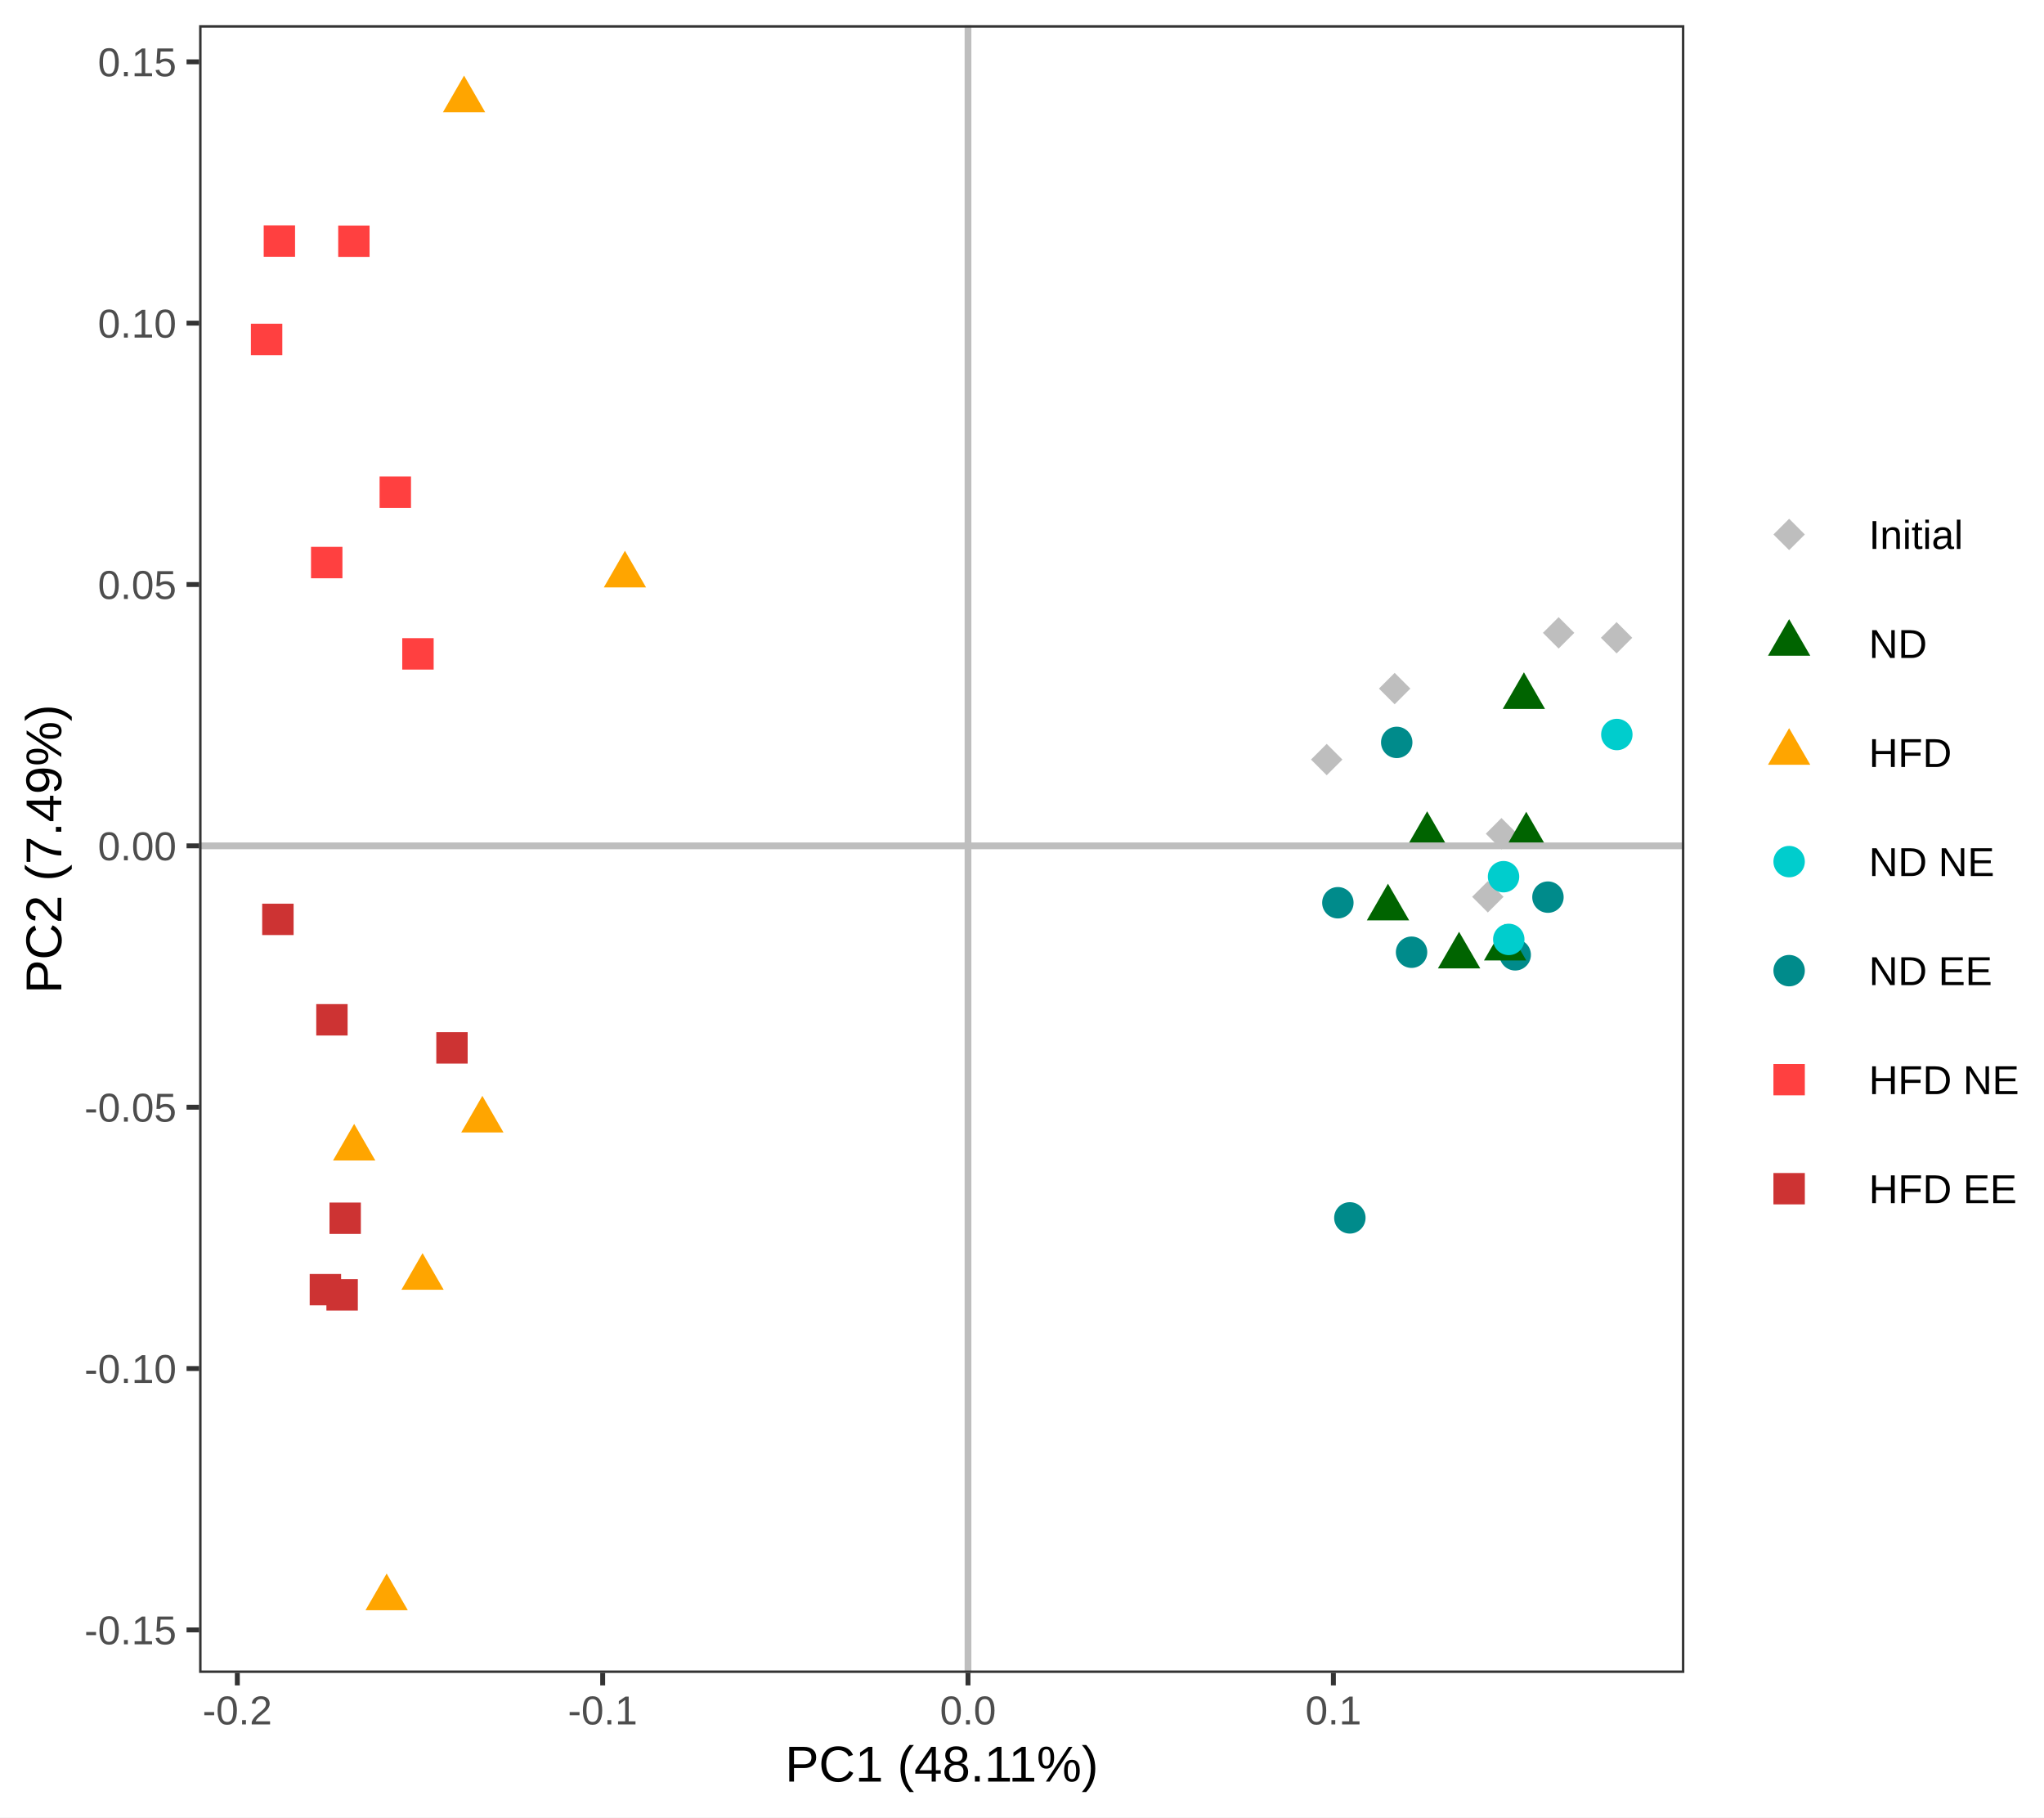
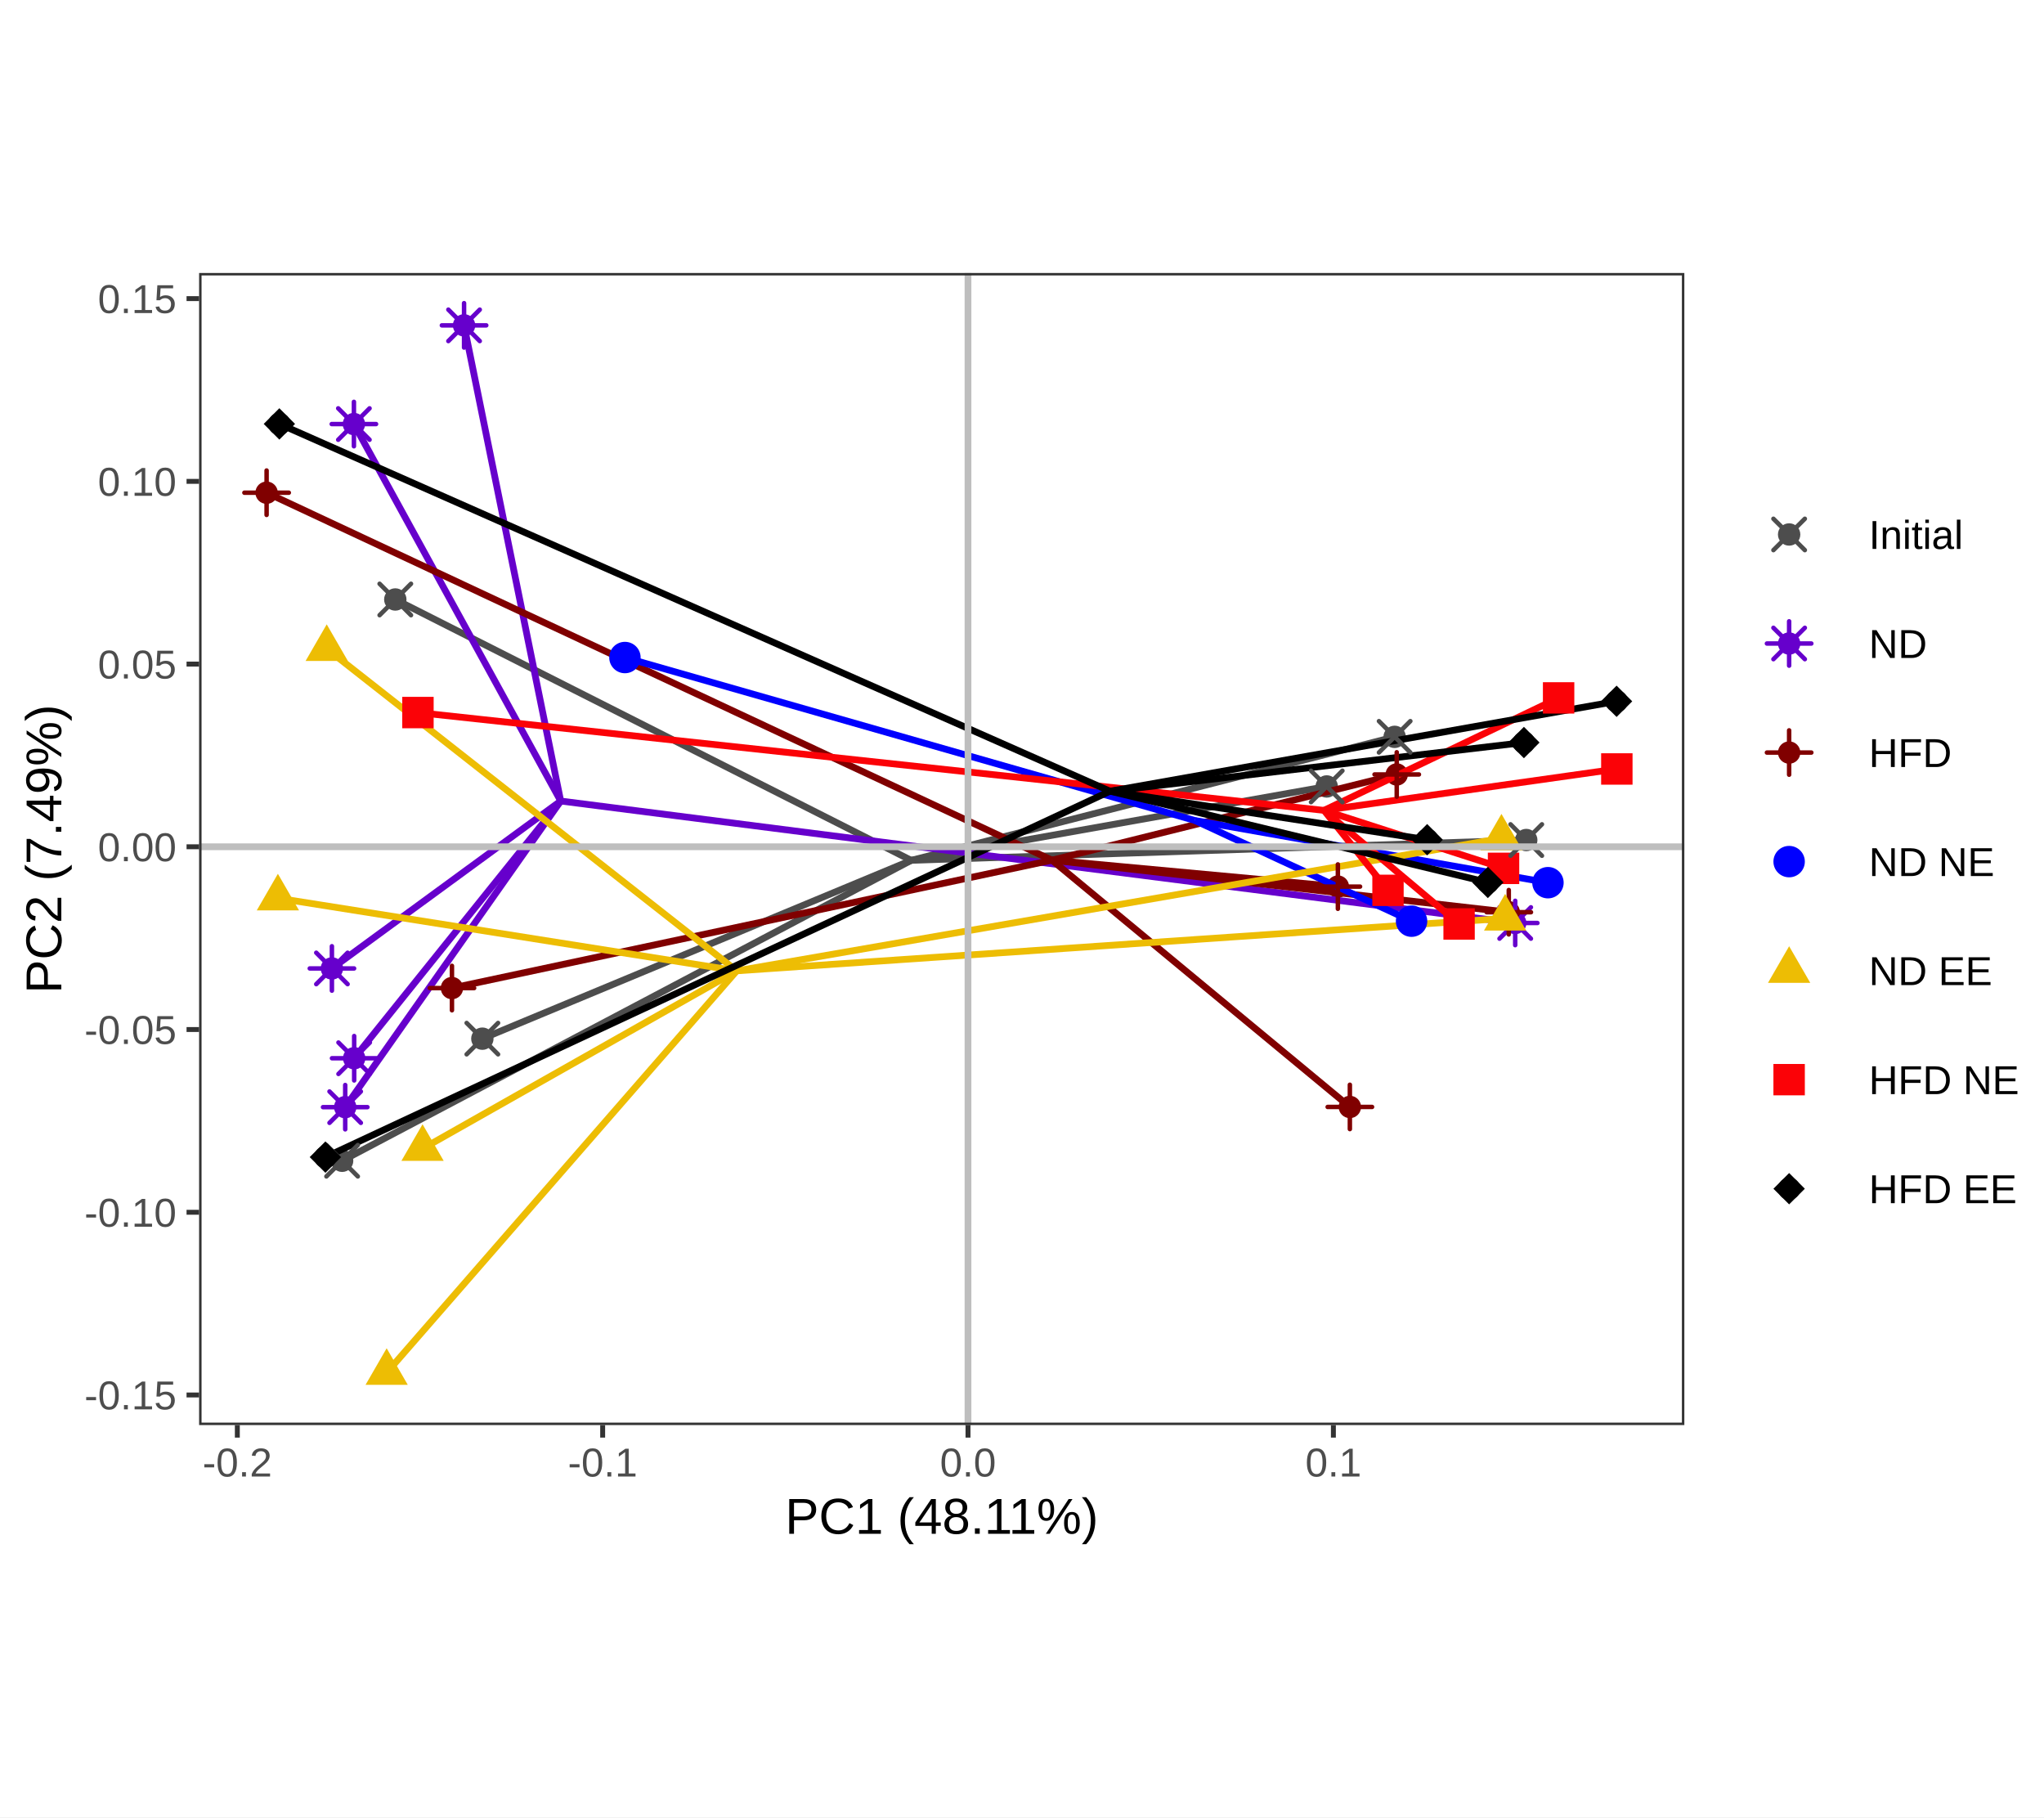
<svg xmlns="http://www.w3.org/2000/svg" class="svglite" width="324.00pt" height="288.00pt" viewBox="0 0 324.00 288.00">
  <defs>
    <style type="text/css">
    .svglite line, .svglite polyline, .svglite polygon, .svglite path, .svglite rect, .svglite circle {
      fill: none;
      stroke: #000000;
      stroke-linecap: round;
      stroke-linejoin: round;
      stroke-miterlimit: 10.00;
    }
  </style>
  </defs>
  <rect width="100%" height="100%" style="stroke: none; fill: #FFFFFF;" />
  <defs>
    <clipPath id="cpMC4wMHwzMjQuMDB8MC4wMHwyODguMDA=">
      <rect x="0.00" y="0.00" width="324.00" height="288.00" />
    </clipPath>
  </defs>
  <g clip-path="url(#cpMC4wMHwzMjQuMDB8MC4wMHwyODguMDA=)">
-     <rect x="0.00" y="0.00" width="324.00" height="288.00" style="stroke-width: 0.78; stroke: #FFFFFF; fill: #FFFFFF;" />
-   </g>
-   <defs>
-     <clipPath id="cpMzEuNTZ8MjY2Ljk5fDMuOTl8MjY1LjEw">
-       <rect x="31.56" y="3.99" width="235.43" height="261.12" />
+ </g>
+   <defs>
+     <clipPath id="cpMC4wMHwzMjQuMDB8MzkuMjd8MjQ4Ljcz">
+       <rect x="0.00" y="39.27" width="324.00" height="209.45" />
    </clipPath>
  </defs>
-   <g clip-path="url(#cpMzEuNTZ8MjY2Ljk5fDMuOTl8MjY1LjEw)">
-     <rect x="31.56" y="3.99" width="235.43" height="261.12" style="stroke-width: 0.78; stroke: none; fill: #FFFFFF;" />
-     <polygon points="49.09,206.86 54.07,206.86 54.07,201.89 49.09,201.89 " style="stroke-width: 0.71; stroke: none; fill: #CD3333;" />
-     <polygon points="76.46,173.66 79.81,179.46 73.11,179.46 " style="stroke-width: 0.71; stroke: none; fill: #FFA500;" />
-     <polygon points="207.81,120.37 210.30,117.88 212.79,120.37 210.30,122.86 " style="stroke-width: 0.71; stroke: none; fill: #BEBEBE;" />
-     <polygon points="51.74,207.69 56.72,207.69 56.72,202.71 51.74,202.71 " style="stroke-width: 0.71; stroke: none; fill: #CD3333;" />
-     <circle cx="212.07" cy="143.06" r="2.49" style="stroke-width: 0.71; stroke: none; fill: #008B8B;" />
-     <polygon points="60.17,80.48 65.15,80.48 65.15,75.50 60.17,75.50 " style="stroke-width: 0.71; stroke: none; fill: #FF4040;" />
-     <polygon points="66.98,198.58 70.33,204.39 63.63,204.39 " style="stroke-width: 0.71; stroke: none; fill: #FFA500;" />
-     <polygon points="41.56,148.18 46.54,148.18 46.54,143.21 41.56,143.21 " style="stroke-width: 0.71; stroke: none; fill: #CD3333;" />
-     <polygon points="61.29,249.36 64.64,255.17 57.94,255.17 " style="stroke-width: 0.71; stroke: none; fill: #FFA500;" />
-     <circle cx="240.18" cy="151.31" r="2.49" style="stroke-width: 0.71; stroke: none; fill: #008B8B;" />
-     <polygon points="218.58,109.12 221.07,106.63 223.56,109.12 221.07,111.61 " style="stroke-width: 0.71; stroke: none; fill: #BEBEBE;" />
-     <polygon points="238.58,146.39 241.93,152.20 235.23,152.20 " style="stroke-width: 0.71; stroke: none; fill: #006400;" />
-     <polygon points="233.35,142.12 235.84,139.64 238.33,142.12 235.84,144.61 " style="stroke-width: 0.71; stroke: none; fill: #BEBEBE;" />
-     <circle cx="245.37" cy="142.17" r="2.49" style="stroke-width: 0.71; stroke: none; fill: #008B8B;" />
-     <polygon points="235.52,132.12 238.00,129.63 240.49,132.12 238.00,134.61 " style="stroke-width: 0.71; stroke: none; fill: #BEBEBE;" />
-     <polygon points="241.93,128.64 245.28,134.45 238.58,134.45 " style="stroke-width: 0.71; stroke: none; fill: #006400;" />
-     <polygon points="50.13,164.10 55.10,164.10 55.10,159.12 50.13,159.12 " style="stroke-width: 0.71; stroke: none; fill: #CD3333;" />
-     <circle cx="221.40" cy="117.65" r="2.49" style="stroke-width: 0.71; stroke: none; fill: #008B8B;" />
-     <polygon points="52.23,195.54 57.20,195.54 57.20,190.57 52.23,190.57 " style="stroke-width: 0.71; stroke: none; fill: #CD3333;" />
-     <polygon points="56.14,178.10 59.49,183.90 52.79,183.90 " style="stroke-width: 0.71; stroke: none; fill: #FFA500;" />
-     <polygon points="49.30,91.64 54.28,91.64 54.28,86.66 49.30,86.66 " style="stroke-width: 0.71; stroke: none; fill: #FF4040;" />
-     <circle cx="223.75" cy="150.90" r="2.49" style="stroke-width: 0.71; stroke: none; fill: #008B8B;" />
-     <polygon points="39.77,56.28 44.75,56.28 44.75,51.30 39.77,51.30 " style="stroke-width: 0.71; stroke: none; fill: #FF4040;" />
-     <circle cx="239.16" cy="148.87" r="2.49" style="stroke-width: 0.71; stroke: none; fill: #00CDCD;" />
-     <polygon points="220.01,140.04 223.37,145.85 216.66,145.85 " style="stroke-width: 0.71; stroke: none; fill: #006400;" />
-     <polygon points="53.61,40.71 58.58,40.71 58.58,35.74 53.61,35.74 " style="stroke-width: 0.71; stroke: none; fill: #FF4040;" />
-     <circle cx="256.29" cy="116.40" r="2.49" style="stroke-width: 0.71; stroke: none; fill: #00CDCD;" />
-     <polygon points="244.57,100.29 247.06,97.80 249.55,100.29 247.06,102.78 " style="stroke-width: 0.71; stroke: none; fill: #BEBEBE;" />
-     <polygon points="231.28,147.66 234.64,153.46 227.93,153.46 " style="stroke-width: 0.71; stroke: none; fill: #006400;" />
-     <circle cx="238.33" cy="138.93" r="2.49" style="stroke-width: 0.71; stroke: none; fill: #00CDCD;" />
-     <polygon points="226.22,128.57 229.57,134.38 222.87,134.38 " style="stroke-width: 0.71; stroke: none; fill: #006400;" />
-     <polygon points="63.76,106.11 68.74,106.11 68.74,101.13 63.76,101.13 " style="stroke-width: 0.71; stroke: none; fill: #FF4040;" />
-     <polygon points="41.80,40.69 46.77,40.69 46.77,35.71 41.80,35.71 " style="stroke-width: 0.71; stroke: none; fill: #FF4040;" />
-     <polygon points="73.56,11.98 76.91,17.79 70.21,17.79 " style="stroke-width: 0.71; stroke: none; fill: #FFA500;" />
-     <polygon points="253.76,101.07 256.25,98.58 258.73,101.07 256.25,103.55 " style="stroke-width: 0.71; stroke: none; fill: #BEBEBE;" />
-     <polygon points="69.16,168.55 74.13,168.55 74.13,163.57 69.16,163.57 " style="stroke-width: 0.71; stroke: none; fill: #CD3333;" />
-     <polygon points="99.06,87.28 102.41,93.09 95.71,93.09 " style="stroke-width: 0.71; stroke: none; fill: #FFA500;" />
-     <circle cx="213.97" cy="193.00" r="2.49" style="stroke-width: 0.71; stroke: none; fill: #008B8B;" />
-     <polygon points="241.56,106.54 244.91,112.35 238.20,112.35 " style="stroke-width: 0.71; stroke: none; fill: #006400;" />
-     <line x1="31.56" y1="134.04" x2="266.99" y2="134.04" style="stroke-width: 1.07; stroke: #BEBEBE; stroke-linecap: butt;" />
-     <line x1="153.44" y1="265.10" x2="153.44" y2="3.99" style="stroke-width: 1.07; stroke: #BEBEBE; stroke-linecap: butt;" />
-     <rect x="31.56" y="3.99" width="235.43" height="261.12" style="stroke-width: 0.78; stroke: #333333;" />
+   <g clip-path="url(#cpMC4wMHwzMjQuMDB8MzkuMjd8MjQ4Ljcz)">
+     <rect x="0.00" y="39.27" width="324.00" height="209.45" style="stroke-width: 0.78; stroke: #FFFFFF; fill: #FFFFFF;" />
  </g>
  <g clip-path="url(#cpMC4wMHwzMjQuMDB8MC4wMHwyODguMDA=)">
-     <text x="27.97" y="260.58" text-anchor="end" style="font-size: 6.40px; fill: #4D4D4D; font-family: Arial;" textLength="14.58px" lengthAdjust="spacingAndGlyphs">-0.15</text>
-     <text x="27.97" y="219.16" text-anchor="end" style="font-size: 6.40px; fill: #4D4D4D; font-family: Arial;" textLength="14.58px" lengthAdjust="spacingAndGlyphs">-0.10</text>
-     <text x="27.97" y="177.75" text-anchor="end" style="font-size: 6.40px; fill: #4D4D4D; font-family: Arial;" textLength="14.58px" lengthAdjust="spacingAndGlyphs">-0.05</text>
-     <text x="27.97" y="136.33" text-anchor="end" style="font-size: 6.40px; fill: #4D4D4D; font-family: Arial;" textLength="12.45px" lengthAdjust="spacingAndGlyphs">0.00</text>
-     <text x="27.97" y="94.92" text-anchor="end" style="font-size: 6.40px; fill: #4D4D4D; font-family: Arial;" textLength="12.45px" lengthAdjust="spacingAndGlyphs">0.05</text>
-     <text x="27.97" y="53.50" text-anchor="end" style="font-size: 6.40px; fill: #4D4D4D; font-family: Arial;" textLength="12.45px" lengthAdjust="spacingAndGlyphs">0.10</text>
-     <text x="27.97" y="12.09" text-anchor="end" style="font-size: 6.40px; fill: #4D4D4D; font-family: Arial;" textLength="12.45px" lengthAdjust="spacingAndGlyphs">0.15</text>
-     <polyline points="29.57,258.29 31.56,258.29 " style="stroke-width: 0.78; stroke: #333333; stroke-linecap: butt;" />
-     <polyline points="29.57,216.87 31.56,216.87 " style="stroke-width: 0.78; stroke: #333333; stroke-linecap: butt;" />
-     <polyline points="29.57,175.46 31.56,175.46 " style="stroke-width: 0.78; stroke: #333333; stroke-linecap: butt;" />
-     <polyline points="29.57,134.04 31.56,134.04 " style="stroke-width: 0.78; stroke: #333333; stroke-linecap: butt;" />
-     <polyline points="29.57,92.63 31.56,92.63 " style="stroke-width: 0.78; stroke: #333333; stroke-linecap: butt;" />
-     <polyline points="29.57,51.21 31.56,51.21 " style="stroke-width: 0.78; stroke: #333333; stroke-linecap: butt;" />
-     <polyline points="29.57,9.80 31.56,9.80 " style="stroke-width: 0.78; stroke: #333333; stroke-linecap: butt;" />
-     <polyline points="37.62,267.09 37.62,265.10 " style="stroke-width: 0.78; stroke: #333333; stroke-linecap: butt;" />
-     <polyline points="95.53,267.09 95.53,265.10 " style="stroke-width: 0.78; stroke: #333333; stroke-linecap: butt;" />
-     <polyline points="153.44,267.09 153.44,265.10 " style="stroke-width: 0.78; stroke: #333333; stroke-linecap: butt;" />
-     <polyline points="211.36,267.09 211.36,265.10 " style="stroke-width: 0.78; stroke: #333333; stroke-linecap: butt;" />
-     <text x="37.62" y="273.27" text-anchor="middle" style="font-size: 6.40px; fill: #4D4D4D; font-family: Arial;" textLength="11.02px" lengthAdjust="spacingAndGlyphs">-0.2</text>
-     <text x="95.53" y="273.27" text-anchor="middle" style="font-size: 6.40px; fill: #4D4D4D; font-family: Arial;" textLength="11.02px" lengthAdjust="spacingAndGlyphs">-0.1</text>
-     <text x="153.44" y="273.27" text-anchor="middle" style="font-size: 6.40px; fill: #4D4D4D; font-family: Arial;" textLength="8.89px" lengthAdjust="spacingAndGlyphs">0.0</text>
-     <text x="211.36" y="273.27" text-anchor="middle" style="font-size: 6.40px; fill: #4D4D4D; font-family: Arial;" textLength="8.89px" lengthAdjust="spacingAndGlyphs">0.1</text>
-     <text x="149.28" y="282.33" text-anchor="middle" style="font-size: 8.00px; font-family: Arial;" textLength="49.66px" lengthAdjust="spacingAndGlyphs">PC1 (48.11%)</text>
+ </g>
+   <defs>
+     <clipPath id="cpMzEuNTZ8MjY2Ljk5fDQzLjI2fDIyNS44Mw==">
+       <rect x="31.56" y="43.26" width="235.43" height="182.57" />
+     </clipPath>
+   </defs>
+   <g clip-path="url(#cpMzEuNTZ8MjY2Ljk5fDQzLjI2fDIyNS44Mw==)">
+     <rect x="31.56" y="43.26" width="235.43" height="182.57" style="stroke-width: 0.78; stroke: none; fill: #FFFFFF;" />
+     <circle cx="210.30" cy="124.63" r="1.42" style="stroke-width: 0.71; stroke: #4D4D4D; fill: #4D4D4D;" />
+     <circle cx="76.46" cy="164.60" r="1.42" style="stroke-width: 0.71; stroke: #4D4D4D; fill: #4D4D4D;" />
+     <circle cx="54.23" cy="183.95" r="1.42" style="stroke-width: 0.71; stroke: #4D4D4D; fill: #4D4D4D;" />
+     <circle cx="62.66" cy="95.00" r="1.42" style="stroke-width: 0.71; stroke: #4D4D4D; fill: #4D4D4D;" />
+     <circle cx="221.07" cy="116.77" r="1.42" style="stroke-width: 0.71; stroke: #4D4D4D; fill: #4D4D4D;" />
+     <circle cx="240.18" cy="146.27" r="1.42" style="stroke-width: 0.71; stroke: #6600CC; fill: #6600CC;" />
+     <circle cx="52.61" cy="153.47" r="1.42" style="stroke-width: 0.71; stroke: #6600CC; fill: #6600CC;" />
+     <circle cx="54.72" cy="175.45" r="1.42" style="stroke-width: 0.71; stroke: #6600CC; fill: #6600CC;" />
+     <circle cx="56.14" cy="167.70" r="1.42" style="stroke-width: 0.71; stroke: #6600CC; fill: #6600CC;" />
+     <circle cx="56.10" cy="67.20" r="1.42" style="stroke-width: 0.71; stroke: #6600CC; fill: #6600CC;" />
+     <circle cx="73.56" cy="51.56" r="1.42" style="stroke-width: 0.71; stroke: #6600CC; fill: #6600CC;" />
+     <circle cx="71.64" cy="156.58" r="1.42" style="stroke-width: 0.71; stroke: #800000; fill: #800000;" />
+     <circle cx="221.40" cy="122.73" r="1.42" style="stroke-width: 0.71; stroke: #800000; fill: #800000;" />
+     <circle cx="42.26" cy="78.08" r="1.42" style="stroke-width: 0.71; stroke: #800000; fill: #800000;" />
+     <circle cx="239.16" cy="144.56" r="1.42" style="stroke-width: 0.71; stroke: #800000; fill: #800000;" />
+     <circle cx="213.97" cy="175.42" r="1.42" style="stroke-width: 0.71; stroke: #800000; fill: #800000;" />
+     <circle cx="212.07" cy="140.50" r="1.42" style="stroke-width: 0.71; stroke: #800000; fill: #800000;" />
+     <circle cx="245.37" cy="139.88" r="1.42" style="stroke-width: 0.71; stroke: #0000FF; fill: #0000FF;" />
+     <circle cx="223.75" cy="145.98" r="1.42" style="stroke-width: 0.71; stroke: #0000FF; fill: #0000FF;" />
+     <circle cx="99.06" cy="104.20" r="1.42" style="stroke-width: 0.71; stroke: #0000FF; fill: #0000FF;" />
+     <circle cx="44.05" cy="142.34" r="1.42" style="stroke-width: 0.71; stroke: #EDBD04; fill: #EDBD04;" />
+     <circle cx="238.58" cy="145.53" r="1.42" style="stroke-width: 0.71; stroke: #EDBD04; fill: #EDBD04;" />
+     <circle cx="66.98" cy="182.03" r="1.42" style="stroke-width: 0.71; stroke: #EDBD04; fill: #EDBD04;" />
+     <circle cx="61.29" cy="217.53" r="1.42" style="stroke-width: 0.71; stroke: #EDBD04; fill: #EDBD04;" />
+     <circle cx="238.00" cy="132.85" r="1.42" style="stroke-width: 0.71; stroke: #EDBD04; fill: #EDBD04;" />
+     <circle cx="51.79" cy="102.80" r="1.42" style="stroke-width: 0.71; stroke: #EDBD04; fill: #EDBD04;" />
+     <circle cx="220.01" cy="141.10" r="1.42" style="stroke-width: 0.71; stroke: #FB0207; fill: #FB0207;" />
+     <circle cx="256.29" cy="121.86" r="1.42" style="stroke-width: 0.71; stroke: #FB0207; fill: #FB0207;" />
+     <circle cx="247.06" cy="110.60" r="1.42" style="stroke-width: 0.71; stroke: #FB0207; fill: #FB0207;" />
+     <circle cx="238.33" cy="137.61" r="1.42" style="stroke-width: 0.71; stroke: #FB0207; fill: #FB0207;" />
+     <circle cx="66.25" cy="112.92" r="1.42" style="stroke-width: 0.71; stroke: #FB0207; fill: #FB0207;" />
+     <circle cx="44.28" cy="67.18" r="1.42" style="stroke-width: 0.71; fill: #000000;" />
+     <circle cx="256.25" cy="111.14" r="1.42" style="stroke-width: 0.71; fill: #000000;" />
+     <circle cx="241.56" cy="117.67" r="1.42" style="stroke-width: 0.71; fill: #000000;" />
+     <circle cx="226.22" cy="133.07" r="1.42" style="stroke-width: 0.71; fill: #000000;" />
+     <circle cx="51.58" cy="183.37" r="1.42" style="stroke-width: 0.71; fill: #000000;" />
+     <circle cx="235.84" cy="139.84" r="1.42" style="stroke-width: 0.71; fill: #000000;" />
+     <circle cx="241.93" cy="133.12" r="1.42" style="stroke-width: 0.71; stroke: #4D4D4D; fill: #4D4D4D;" />
+     <circle cx="231.28" cy="146.42" r="1.42" style="stroke-width: 0.71; stroke: #FB0207; fill: #FB0207;" />
+     <line x1="144.44" y1="136.34" x2="210.30" y2="124.63" style="stroke-width: 1.07; stroke: #4D4D4D; stroke-linecap: butt;" />
+     <line x1="144.44" y1="136.34" x2="76.46" y2="164.60" style="stroke-width: 1.07; stroke: #4D4D4D; stroke-linecap: butt;" />
+     <line x1="144.44" y1="136.34" x2="54.23" y2="183.95" style="stroke-width: 1.07; stroke: #4D4D4D; stroke-linecap: butt;" />
+     <line x1="144.44" y1="136.34" x2="62.66" y2="95.00" style="stroke-width: 1.07; stroke: #4D4D4D; stroke-linecap: butt;" />
+     <line x1="144.44" y1="136.34" x2="221.07" y2="116.77" style="stroke-width: 1.07; stroke: #4D4D4D; stroke-linecap: butt;" />
+     <line x1="144.44" y1="136.34" x2="241.93" y2="133.12" style="stroke-width: 1.07; stroke: #4D4D4D; stroke-linecap: butt;" />
+     <line x1="88.88" y1="126.94" x2="240.18" y2="146.27" style="stroke-width: 1.07; stroke: #6600CC; stroke-linecap: butt;" />
+     <line x1="88.88" y1="126.94" x2="52.61" y2="153.47" style="stroke-width: 1.07; stroke: #6600CC; stroke-linecap: butt;" />
+     <line x1="88.88" y1="126.94" x2="54.72" y2="175.45" style="stroke-width: 1.07; stroke: #6600CC; stroke-linecap: butt;" />
+     <line x1="88.88" y1="126.94" x2="56.14" y2="167.70" style="stroke-width: 1.07; stroke: #6600CC; stroke-linecap: butt;" />
+     <line x1="88.88" y1="126.94" x2="56.10" y2="67.20" style="stroke-width: 1.07; stroke: #6600CC; stroke-linecap: butt;" />
+     <line x1="88.88" y1="126.94" x2="73.56" y2="51.56" style="stroke-width: 1.07; stroke: #6600CC; stroke-linecap: butt;" />
+     <line x1="166.75" y1="136.31" x2="71.64" y2="156.58" style="stroke-width: 1.07; stroke: #800000; stroke-linecap: butt;" />
+     <line x1="166.75" y1="136.31" x2="221.40" y2="122.73" style="stroke-width: 1.07; stroke: #800000; stroke-linecap: butt;" />
+     <line x1="166.75" y1="136.31" x2="42.26" y2="78.08" style="stroke-width: 1.07; stroke: #800000; stroke-linecap: butt;" />
+     <line x1="166.75" y1="136.31" x2="239.16" y2="144.56" style="stroke-width: 1.07; stroke: #800000; stroke-linecap: butt;" />
+     <line x1="166.75" y1="136.31" x2="213.97" y2="175.42" style="stroke-width: 1.07; stroke: #800000; stroke-linecap: butt;" />
+     <line x1="166.75" y1="136.31" x2="212.07" y2="140.50" style="stroke-width: 1.07; stroke: #800000; stroke-linecap: butt;" />
+     <line x1="189.39" y1="130.02" x2="245.37" y2="139.88" style="stroke-width: 1.07; stroke: #0000FF; stroke-linecap: butt;" />
+     <line x1="189.39" y1="130.02" x2="223.75" y2="145.98" style="stroke-width: 1.07; stroke: #0000FF; stroke-linecap: butt;" />
+     <line x1="189.39" y1="130.02" x2="99.06" y2="104.20" style="stroke-width: 1.07; stroke: #0000FF; stroke-linecap: butt;" />
+     <line x1="116.78" y1="153.85" x2="44.05" y2="142.34" style="stroke-width: 1.07; stroke: #EDBD04; stroke-linecap: butt;" />
+     <line x1="116.78" y1="153.85" x2="238.58" y2="145.53" style="stroke-width: 1.07; stroke: #EDBD04; stroke-linecap: butt;" />
+     <line x1="116.78" y1="153.85" x2="66.98" y2="182.03" style="stroke-width: 1.07; stroke: #EDBD04; stroke-linecap: butt;" />
+     <line x1="116.78" y1="153.85" x2="61.29" y2="217.53" style="stroke-width: 1.07; stroke: #EDBD04; stroke-linecap: butt;" />
+     <line x1="116.78" y1="153.85" x2="238.00" y2="132.85" style="stroke-width: 1.07; stroke: #EDBD04; stroke-linecap: butt;" />
+     <line x1="116.78" y1="153.85" x2="51.79" y2="102.80" style="stroke-width: 1.07; stroke: #EDBD04; stroke-linecap: butt;" />
+     <line x1="209.87" y1="128.42" x2="220.01" y2="141.10" style="stroke-width: 1.07; stroke: #FB0207; stroke-linecap: butt;" />
+     <line x1="209.87" y1="128.42" x2="256.29" y2="121.86" style="stroke-width: 1.07; stroke: #FB0207; stroke-linecap: butt;" />
+     <line x1="209.87" y1="128.42" x2="247.06" y2="110.60" style="stroke-width: 1.07; stroke: #FB0207; stroke-linecap: butt;" />
+     <line x1="209.87" y1="128.42" x2="238.33" y2="137.61" style="stroke-width: 1.07; stroke: #FB0207; stroke-linecap: butt;" />
+     <line x1="209.87" y1="128.42" x2="66.25" y2="112.92" style="stroke-width: 1.07; stroke: #FB0207; stroke-linecap: butt;" />
+     <line x1="209.87" y1="128.42" x2="231.28" y2="146.42" style="stroke-width: 1.07; stroke: #FB0207; stroke-linecap: butt;" />
+     <line x1="175.95" y1="125.38" x2="44.28" y2="67.18" style="stroke-width: 1.07; stroke-linecap: butt;" />
+     <line x1="175.95" y1="125.38" x2="256.25" y2="111.14" style="stroke-width: 1.07; stroke-linecap: butt;" />
+     <line x1="175.95" y1="125.38" x2="241.56" y2="117.67" style="stroke-width: 1.07; stroke-linecap: butt;" />
+     <line x1="175.95" y1="125.38" x2="226.22" y2="133.07" style="stroke-width: 1.07; stroke-linecap: butt;" />
+     <line x1="175.95" y1="125.38" x2="51.58" y2="183.37" style="stroke-width: 1.07; stroke-linecap: butt;" />
+     <line x1="175.95" y1="125.38" x2="235.84" y2="139.84" style="stroke-width: 1.07; stroke-linecap: butt;" />
+     <line x1="207.81" y1="127.12" x2="212.79" y2="122.14" style="stroke-width: 0.71; stroke: #4D4D4D;" />
+     <line x1="207.81" y1="122.14" x2="212.79" y2="127.12" style="stroke-width: 0.71; stroke: #4D4D4D;" />
+     <line x1="73.97" y1="167.08" x2="78.95" y2="162.11" style="stroke-width: 0.71; stroke: #4D4D4D;" />
+     <line x1="73.97" y1="162.11" x2="78.95" y2="167.08" style="stroke-width: 0.71; stroke: #4D4D4D;" />
+     <line x1="51.74" y1="186.43" x2="56.72" y2="181.46" style="stroke-width: 0.71; stroke: #4D4D4D;" />
+     <line x1="51.74" y1="181.46" x2="56.72" y2="186.43" style="stroke-width: 0.71; stroke: #4D4D4D;" />
+     <line x1="60.17" y1="97.49" x2="65.15" y2="92.51" style="stroke-width: 0.71; stroke: #4D4D4D;" />
+     <line x1="60.17" y1="92.51" x2="65.15" y2="97.49" style="stroke-width: 0.71; stroke: #4D4D4D;" />
+     <line x1="218.58" y1="119.25" x2="223.56" y2="114.28" style="stroke-width: 0.71; stroke: #4D4D4D;" />
+     <line x1="218.58" y1="114.28" x2="223.56" y2="119.25" style="stroke-width: 0.71; stroke: #4D4D4D;" />
+     <line x1="237.69" y1="148.75" x2="242.67" y2="143.78" style="stroke-width: 0.71; stroke: #6600CC;" />
+     <line x1="237.69" y1="143.78" x2="242.67" y2="148.75" style="stroke-width: 0.71; stroke: #6600CC;" />
+     <line x1="236.66" y1="146.27" x2="243.70" y2="146.27" style="stroke-width: 0.71; stroke: #6600CC;" />
+     <line x1="240.18" y1="149.78" x2="240.18" y2="142.75" style="stroke-width: 0.71; stroke: #6600CC;" />
+     <line x1="50.13" y1="155.96" x2="55.10" y2="150.98" style="stroke-width: 0.71; stroke: #6600CC;" />
+     <line x1="50.13" y1="150.98" x2="55.10" y2="155.96" style="stroke-width: 0.71; stroke: #6600CC;" />
+     <line x1="49.10" y1="153.47" x2="56.13" y2="153.47" style="stroke-width: 0.71; stroke: #6600CC;" />
+     <line x1="52.61" y1="156.99" x2="52.61" y2="149.95" style="stroke-width: 0.71; stroke: #6600CC;" />
+     <line x1="52.23" y1="177.94" x2="57.20" y2="172.97" style="stroke-width: 0.71; stroke: #6600CC;" />
+     <line x1="52.23" y1="172.97" x2="57.20" y2="177.94" style="stroke-width: 0.71; stroke: #6600CC;" />
+     <line x1="51.20" y1="175.45" x2="58.24" y2="175.45" style="stroke-width: 0.71; stroke: #6600CC;" />
+     <line x1="54.72" y1="178.97" x2="54.72" y2="171.94" style="stroke-width: 0.71; stroke: #6600CC;" />
+     <line x1="53.65" y1="170.19" x2="58.63" y2="165.21" style="stroke-width: 0.71; stroke: #6600CC;" />
+     <line x1="53.65" y1="165.21" x2="58.63" y2="170.19" style="stroke-width: 0.71; stroke: #6600CC;" />
+     <line x1="52.62" y1="167.70" x2="59.66" y2="167.70" style="stroke-width: 0.71; stroke: #6600CC;" />
+     <line x1="56.14" y1="171.22" x2="56.14" y2="164.18" style="stroke-width: 0.71; stroke: #6600CC;" />
+     <line x1="53.61" y1="69.69" x2="58.58" y2="64.71" style="stroke-width: 0.71; stroke: #6600CC;" />
+     <line x1="53.61" y1="64.71" x2="58.58" y2="69.69" style="stroke-width: 0.71; stroke: #6600CC;" />
+     <line x1="52.58" y1="67.20" x2="59.61" y2="67.20" style="stroke-width: 0.71; stroke: #6600CC;" />
+     <line x1="56.10" y1="70.72" x2="56.10" y2="63.68" style="stroke-width: 0.71; stroke: #6600CC;" />
+     <line x1="71.07" y1="54.05" x2="76.05" y2="49.07" style="stroke-width: 0.71; stroke: #6600CC;" />
+     <line x1="71.07" y1="49.07" x2="76.05" y2="54.05" style="stroke-width: 0.71; stroke: #6600CC;" />
+     <line x1="70.04" y1="51.56" x2="77.08" y2="51.56" style="stroke-width: 0.71; stroke: #6600CC;" />
+     <line x1="73.56" y1="55.08" x2="73.56" y2="48.04" style="stroke-width: 0.71; stroke: #6600CC;" />
+     <line x1="68.12" y1="156.58" x2="75.16" y2="156.58" style="stroke-width: 0.71; stroke: #800000;" />
+     <line x1="71.64" y1="160.10" x2="71.64" y2="153.06" style="stroke-width: 0.71; stroke: #800000;" />
+     <line x1="217.88" y1="122.73" x2="224.92" y2="122.73" style="stroke-width: 0.71; stroke: #800000;" />
+     <line x1="221.40" y1="126.25" x2="221.40" y2="119.21" style="stroke-width: 0.71; stroke: #800000;" />
+     <line x1="38.74" y1="78.08" x2="45.78" y2="78.08" style="stroke-width: 0.71; stroke: #800000;" />
+     <line x1="42.26" y1="81.60" x2="42.26" y2="74.56" style="stroke-width: 0.71; stroke: #800000;" />
+     <line x1="235.65" y1="144.56" x2="242.68" y2="144.56" style="stroke-width: 0.71; stroke: #800000;" />
+     <line x1="239.16" y1="148.08" x2="239.16" y2="141.04" style="stroke-width: 0.71; stroke: #800000;" />
+     <line x1="210.45" y1="175.42" x2="217.49" y2="175.42" style="stroke-width: 0.71; stroke: #800000;" />
+     <line x1="213.97" y1="178.93" x2="213.97" y2="171.90" style="stroke-width: 0.71; stroke: #800000;" />
+     <line x1="208.55" y1="140.50" x2="215.59" y2="140.50" style="stroke-width: 0.71; stroke: #800000;" />
+     <line x1="212.07" y1="144.02" x2="212.07" y2="136.98" style="stroke-width: 0.71; stroke: #800000;" />
+     <circle cx="245.37" cy="139.88" r="2.49" style="stroke-width: 0.71; stroke: none; fill: #0000FF;" />
+     <circle cx="223.75" cy="145.98" r="2.49" style="stroke-width: 0.71; stroke: none; fill: #0000FF;" />
+     <circle cx="99.06" cy="104.20" r="2.49" style="stroke-width: 0.71; stroke: none; fill: #0000FF;" />
+     <polygon points="44.05,138.47 47.40,144.27 40.70,144.27 " style="stroke-width: 0.71; stroke: none; fill: #EDBD04;" />
+     <polygon points="238.58,141.66 241.93,147.47 235.23,147.47 " style="stroke-width: 0.71; stroke: none; fill: #EDBD04;" />
+     <polygon points="66.98,178.16 70.33,183.96 63.63,183.96 " style="stroke-width: 0.71; stroke: none; fill: #EDBD04;" />
+     <polygon points="61.29,213.66 64.64,219.46 57.94,219.46 " style="stroke-width: 0.71; stroke: none; fill: #EDBD04;" />
+     <polygon points="238.00,128.98 241.35,134.78 234.65,134.78 " style="stroke-width: 0.71; stroke: none; fill: #EDBD04;" />
+     <polygon points="51.79,98.94 55.14,104.74 48.44,104.74 " style="stroke-width: 0.71; stroke: none; fill: #EDBD04;" />
+     <polygon points="217.53,143.58 222.50,143.58 222.50,138.61 217.53,138.61 " style="stroke-width: 0.71; stroke: none; fill: #FB0207;" />
+     <polygon points="253.80,124.35 258.78,124.35 258.78,119.37 253.80,119.37 " style="stroke-width: 0.71; stroke: none; fill: #FB0207;" />
+     <polygon points="244.57,113.08 249.55,113.08 249.55,108.11 244.57,108.11 " style="stroke-width: 0.71; stroke: none; fill: #FB0207;" />
+     <polygon points="235.84,140.10 240.82,140.10 240.82,135.12 235.84,135.12 " style="stroke-width: 0.71; stroke: none; fill: #FB0207;" />
+     <polygon points="63.76,115.41 68.74,115.41 68.74,110.43 63.76,110.43 " style="stroke-width: 0.71; stroke: none; fill: #FB0207;" />
+     <polygon points="41.80,67.18 44.28,64.69 46.77,67.18 44.28,69.67 " style="stroke-width: 0.71; stroke: none; fill: #000000;" />
+     <polygon points="253.76,111.14 256.25,108.65 258.73,111.14 256.25,113.62 " style="stroke-width: 0.71; stroke: none; fill: #000000;" />
+     <polygon points="239.07,117.67 241.56,115.18 244.04,117.67 241.56,120.16 " style="stroke-width: 0.71; stroke: none; fill: #000000;" />
+     <polygon points="223.73,133.07 226.22,130.58 228.71,133.07 226.22,135.56 " style="stroke-width: 0.71; stroke: none; fill: #000000;" />
+     <polygon points="49.09,183.37 51.58,180.88 54.07,183.37 51.58,185.86 " style="stroke-width: 0.71; stroke: none; fill: #000000;" />
+     <polygon points="233.35,139.84 235.84,137.36 238.33,139.84 235.84,142.33 " style="stroke-width: 0.71; stroke: none; fill: #000000;" />
+     <line x1="239.44" y1="135.61" x2="244.42" y2="130.63" style="stroke-width: 0.71; stroke: #4D4D4D;" />
+     <line x1="239.44" y1="130.63" x2="244.42" y2="135.61" style="stroke-width: 0.71; stroke: #4D4D4D;" />
+     <polygon points="228.80,148.91 233.77,148.91 233.77,143.93 228.80,143.93 " style="stroke-width: 0.71; stroke: none; fill: #FB0207;" />
+     <line x1="31.56" y1="134.19" x2="266.99" y2="134.19" style="stroke-width: 1.07; stroke: #BEBEBE; stroke-linecap: butt;" />
+     <line x1="153.44" y1="225.83" x2="153.44" y2="43.26" style="stroke-width: 1.07; stroke: #BEBEBE; stroke-linecap: butt;" />
+     <rect x="31.56" y="43.26" width="235.43" height="182.57" style="stroke-width: 0.78; stroke: #333333;" />
+   </g>
+   <g clip-path="url(#cpMC4wMHwzMjQuMDB8MC4wMHwyODguMDA=)">
+     <text x="27.97" y="223.35" text-anchor="end" style="font-size: 6.40px; fill: #4D4D4D; font-family: Arial;" textLength="14.58px" lengthAdjust="spacingAndGlyphs">-0.15</text>
+     <text x="27.97" y="194.40" text-anchor="end" style="font-size: 6.40px; fill: #4D4D4D; font-family: Arial;" textLength="14.58px" lengthAdjust="spacingAndGlyphs">-0.10</text>
+     <text x="27.97" y="165.44" text-anchor="end" style="font-size: 6.40px; fill: #4D4D4D; font-family: Arial;" textLength="14.58px" lengthAdjust="spacingAndGlyphs">-0.05</text>
+     <text x="27.97" y="136.48" text-anchor="end" style="font-size: 6.40px; fill: #4D4D4D; font-family: Arial;" textLength="12.45px" lengthAdjust="spacingAndGlyphs">0.00</text>
+     <text x="27.97" y="107.53" text-anchor="end" style="font-size: 6.40px; fill: #4D4D4D; font-family: Arial;" textLength="12.45px" lengthAdjust="spacingAndGlyphs">0.05</text>
+     <text x="27.97" y="78.57" text-anchor="end" style="font-size: 6.40px; fill: #4D4D4D; font-family: Arial;" textLength="12.45px" lengthAdjust="spacingAndGlyphs">0.10</text>
+     <text x="27.97" y="49.61" text-anchor="end" style="font-size: 6.40px; fill: #4D4D4D; font-family: Arial;" textLength="12.45px" lengthAdjust="spacingAndGlyphs">0.15</text>
+     <polyline points="29.57,221.06 31.56,221.06 " style="stroke-width: 0.78; stroke: #333333; stroke-linecap: butt;" />
+     <polyline points="29.57,192.11 31.56,192.11 " style="stroke-width: 0.78; stroke: #333333; stroke-linecap: butt;" />
+     <polyline points="29.57,163.15 31.56,163.15 " style="stroke-width: 0.78; stroke: #333333; stroke-linecap: butt;" />
+     <polyline points="29.57,134.19 31.56,134.19 " style="stroke-width: 0.78; stroke: #333333; stroke-linecap: butt;" />
+     <polyline points="29.57,105.24 31.56,105.24 " style="stroke-width: 0.78; stroke: #333333; stroke-linecap: butt;" />
+     <polyline points="29.57,76.28 31.56,76.28 " style="stroke-width: 0.78; stroke: #333333; stroke-linecap: butt;" />
+     <polyline points="29.57,47.32 31.56,47.32 " style="stroke-width: 0.78; stroke: #333333; stroke-linecap: butt;" />
+     <polyline points="37.62,227.82 37.62,225.83 " style="stroke-width: 0.78; stroke: #333333; stroke-linecap: butt;" />
+     <polyline points="95.53,227.82 95.53,225.83 " style="stroke-width: 0.78; stroke: #333333; stroke-linecap: butt;" />
+     <polyline points="153.44,227.82 153.44,225.83 " style="stroke-width: 0.78; stroke: #333333; stroke-linecap: butt;" />
+     <polyline points="211.36,227.82 211.36,225.83 " style="stroke-width: 0.78; stroke: #333333; stroke-linecap: butt;" />
+     <text x="37.62" y="233.99" text-anchor="middle" style="font-size: 6.40px; fill: #4D4D4D; font-family: Arial;" textLength="11.02px" lengthAdjust="spacingAndGlyphs">-0.2</text>
+     <text x="95.53" y="233.99" text-anchor="middle" style="font-size: 6.40px; fill: #4D4D4D; font-family: Arial;" textLength="11.02px" lengthAdjust="spacingAndGlyphs">-0.1</text>
+     <text x="153.44" y="233.99" text-anchor="middle" style="font-size: 6.40px; fill: #4D4D4D; font-family: Arial;" textLength="8.89px" lengthAdjust="spacingAndGlyphs">0.0</text>
+     <text x="211.36" y="233.99" text-anchor="middle" style="font-size: 6.40px; fill: #4D4D4D; font-family: Arial;" textLength="8.89px" lengthAdjust="spacingAndGlyphs">0.1</text>
+     <text x="149.28" y="243.06" text-anchor="middle" style="font-size: 8.00px; font-family: Arial;" textLength="49.66px" lengthAdjust="spacingAndGlyphs">PC1 (48.11%)</text>
    <text transform="translate(9.72,134.54) rotate(-90)" text-anchor="middle" style="font-size: 8.00px; font-family: Arial;" textLength="45.80px" lengthAdjust="spacingAndGlyphs">PC2 (7.49%)</text>
    <rect x="274.96" y="76.06" width="17.28" height="17.28" style="stroke-width: 0.78; stroke: none; fill: #FFFFFF;" />
-     <polygon points="281.11,84.70 283.60,82.21 286.09,84.70 283.60,87.18 " style="stroke-width: 0.71; stroke: none; fill: #BEBEBE;" />
+     <circle cx="283.60" cy="84.70" r="1.42" style="stroke-width: 0.71; stroke: #4D4D4D; fill: #4D4D4D;" />
+     <line x1="281.11" y1="87.18" x2="286.09" y2="82.21" style="stroke-width: 0.71; stroke: #4D4D4D;" />
+     <line x1="281.11" y1="82.21" x2="286.09" y2="87.18" style="stroke-width: 0.71; stroke: #4D4D4D;" />
    <rect x="274.96" y="93.34" width="17.28" height="17.28" style="stroke-width: 0.78; stroke: none; fill: #FFFFFF;" />
-     <polygon points="283.60,98.11 286.95,103.91 280.25,103.91 " style="stroke-width: 0.71; stroke: none; fill: #006400;" />
+     <circle cx="283.60" cy="101.98" r="1.42" style="stroke-width: 0.71; stroke: #6600CC; fill: #6600CC;" />
+     <line x1="281.11" y1="104.46" x2="286.09" y2="99.49" style="stroke-width: 0.71; stroke: #6600CC;" />
+     <line x1="281.11" y1="99.49" x2="286.09" y2="104.46" style="stroke-width: 0.71; stroke: #6600CC;" />
+     <line x1="280.08" y1="101.98" x2="287.12" y2="101.98" style="stroke-width: 0.71; stroke: #6600CC;" />
+     <line x1="283.60" y1="105.49" x2="283.60" y2="98.46" style="stroke-width: 0.71; stroke: #6600CC;" />
    <rect x="274.96" y="110.62" width="17.28" height="17.28" style="stroke-width: 0.78; stroke: none; fill: #FFFFFF;" />
-     <polygon points="283.60,115.39 286.95,121.19 280.25,121.19 " style="stroke-width: 0.71; stroke: none; fill: #FFA500;" />
+     <circle cx="283.60" cy="119.26" r="1.42" style="stroke-width: 0.71; stroke: #800000; fill: #800000;" />
+     <line x1="280.08" y1="119.26" x2="287.12" y2="119.26" style="stroke-width: 0.71; stroke: #800000;" />
+     <line x1="283.60" y1="122.77" x2="283.60" y2="115.74" style="stroke-width: 0.71; stroke: #800000;" />
    <rect x="274.96" y="127.90" width="17.28" height="17.28" style="stroke-width: 0.78; stroke: none; fill: #FFFFFF;" />
-     <circle cx="283.60" cy="136.54" r="2.49" style="stroke-width: 0.71; stroke: none; fill: #00CDCD;" />
+     <circle cx="283.60" cy="136.54" r="1.42" style="stroke-width: 0.71; stroke: #0000FF; fill: #0000FF;" />
+     <circle cx="283.60" cy="136.54" r="2.49" style="stroke-width: 0.71; stroke: none; fill: #0000FF;" />
    <rect x="274.96" y="145.18" width="17.28" height="17.28" style="stroke-width: 0.78; stroke: none; fill: #FFFFFF;" />
-     <circle cx="283.60" cy="153.82" r="2.49" style="stroke-width: 0.71; stroke: none; fill: #008B8B;" />
+     <circle cx="283.60" cy="153.82" r="1.42" style="stroke-width: 0.71; stroke: #EDBD04; fill: #EDBD04;" />
+     <polygon points="283.60,149.95 286.95,155.75 280.25,155.75 " style="stroke-width: 0.71; stroke: none; fill: #EDBD04;" />
    <rect x="274.96" y="162.46" width="17.28" height="17.28" style="stroke-width: 0.78; stroke: none; fill: #FFFFFF;" />
-     <polygon points="281.11,173.58 286.09,173.58 286.09,168.61 281.11,168.61 " style="stroke-width: 0.71; stroke: none; fill: #FF4040;" />
+     <circle cx="283.60" cy="171.10" r="1.42" style="stroke-width: 0.71; stroke: #FB0207; fill: #FB0207;" />
+     <polygon points="281.11,173.58 286.09,173.58 286.09,168.61 281.11,168.61 " style="stroke-width: 0.71; stroke: none; fill: #FB0207;" />
    <rect x="274.96" y="179.74" width="17.28" height="17.28" style="stroke-width: 0.78; stroke: none; fill: #FFFFFF;" />
-     <polygon points="281.11,190.86 286.09,190.86 286.09,185.89 281.11,185.89 " style="stroke-width: 0.71; stroke: none; fill: #CD3333;" />
+     <circle cx="283.60" cy="188.38" r="1.42" style="stroke-width: 0.71; fill: #000000;" />
+     <polygon points="281.11,188.38 283.60,185.89 286.09,188.38 283.60,190.86 " style="stroke-width: 0.71; stroke: none; fill: #000000;" />
    <text x="296.23" y="86.99" style="font-size: 6.40px; font-family: Arial;" textLength="14.93px" lengthAdjust="spacingAndGlyphs">Initial</text>
    <text x="296.23" y="104.27" style="font-size: 6.40px; font-family: Arial;" textLength="9.23px" lengthAdjust="spacingAndGlyphs">ND</text>
    <text x="296.23" y="121.55" style="font-size: 6.40px; font-family: Arial;" textLength="13.13px" lengthAdjust="spacingAndGlyphs">HFD</text>
    <text x="296.23" y="138.83" style="font-size: 6.40px; font-family: Arial;" textLength="19.89px" lengthAdjust="spacingAndGlyphs">ND NE</text>
    <text x="296.23" y="156.11" style="font-size: 6.40px; font-family: Arial;" textLength="19.53px" lengthAdjust="spacingAndGlyphs">ND EE</text>
    <text x="296.23" y="173.39" style="font-size: 6.40px; font-family: Arial;" textLength="23.79px" lengthAdjust="spacingAndGlyphs">HFD NE</text>
    <text x="296.23" y="190.67" style="font-size: 6.40px; font-family: Arial;" textLength="23.44px" lengthAdjust="spacingAndGlyphs">HFD EE</text>
  </g>
</svg>
